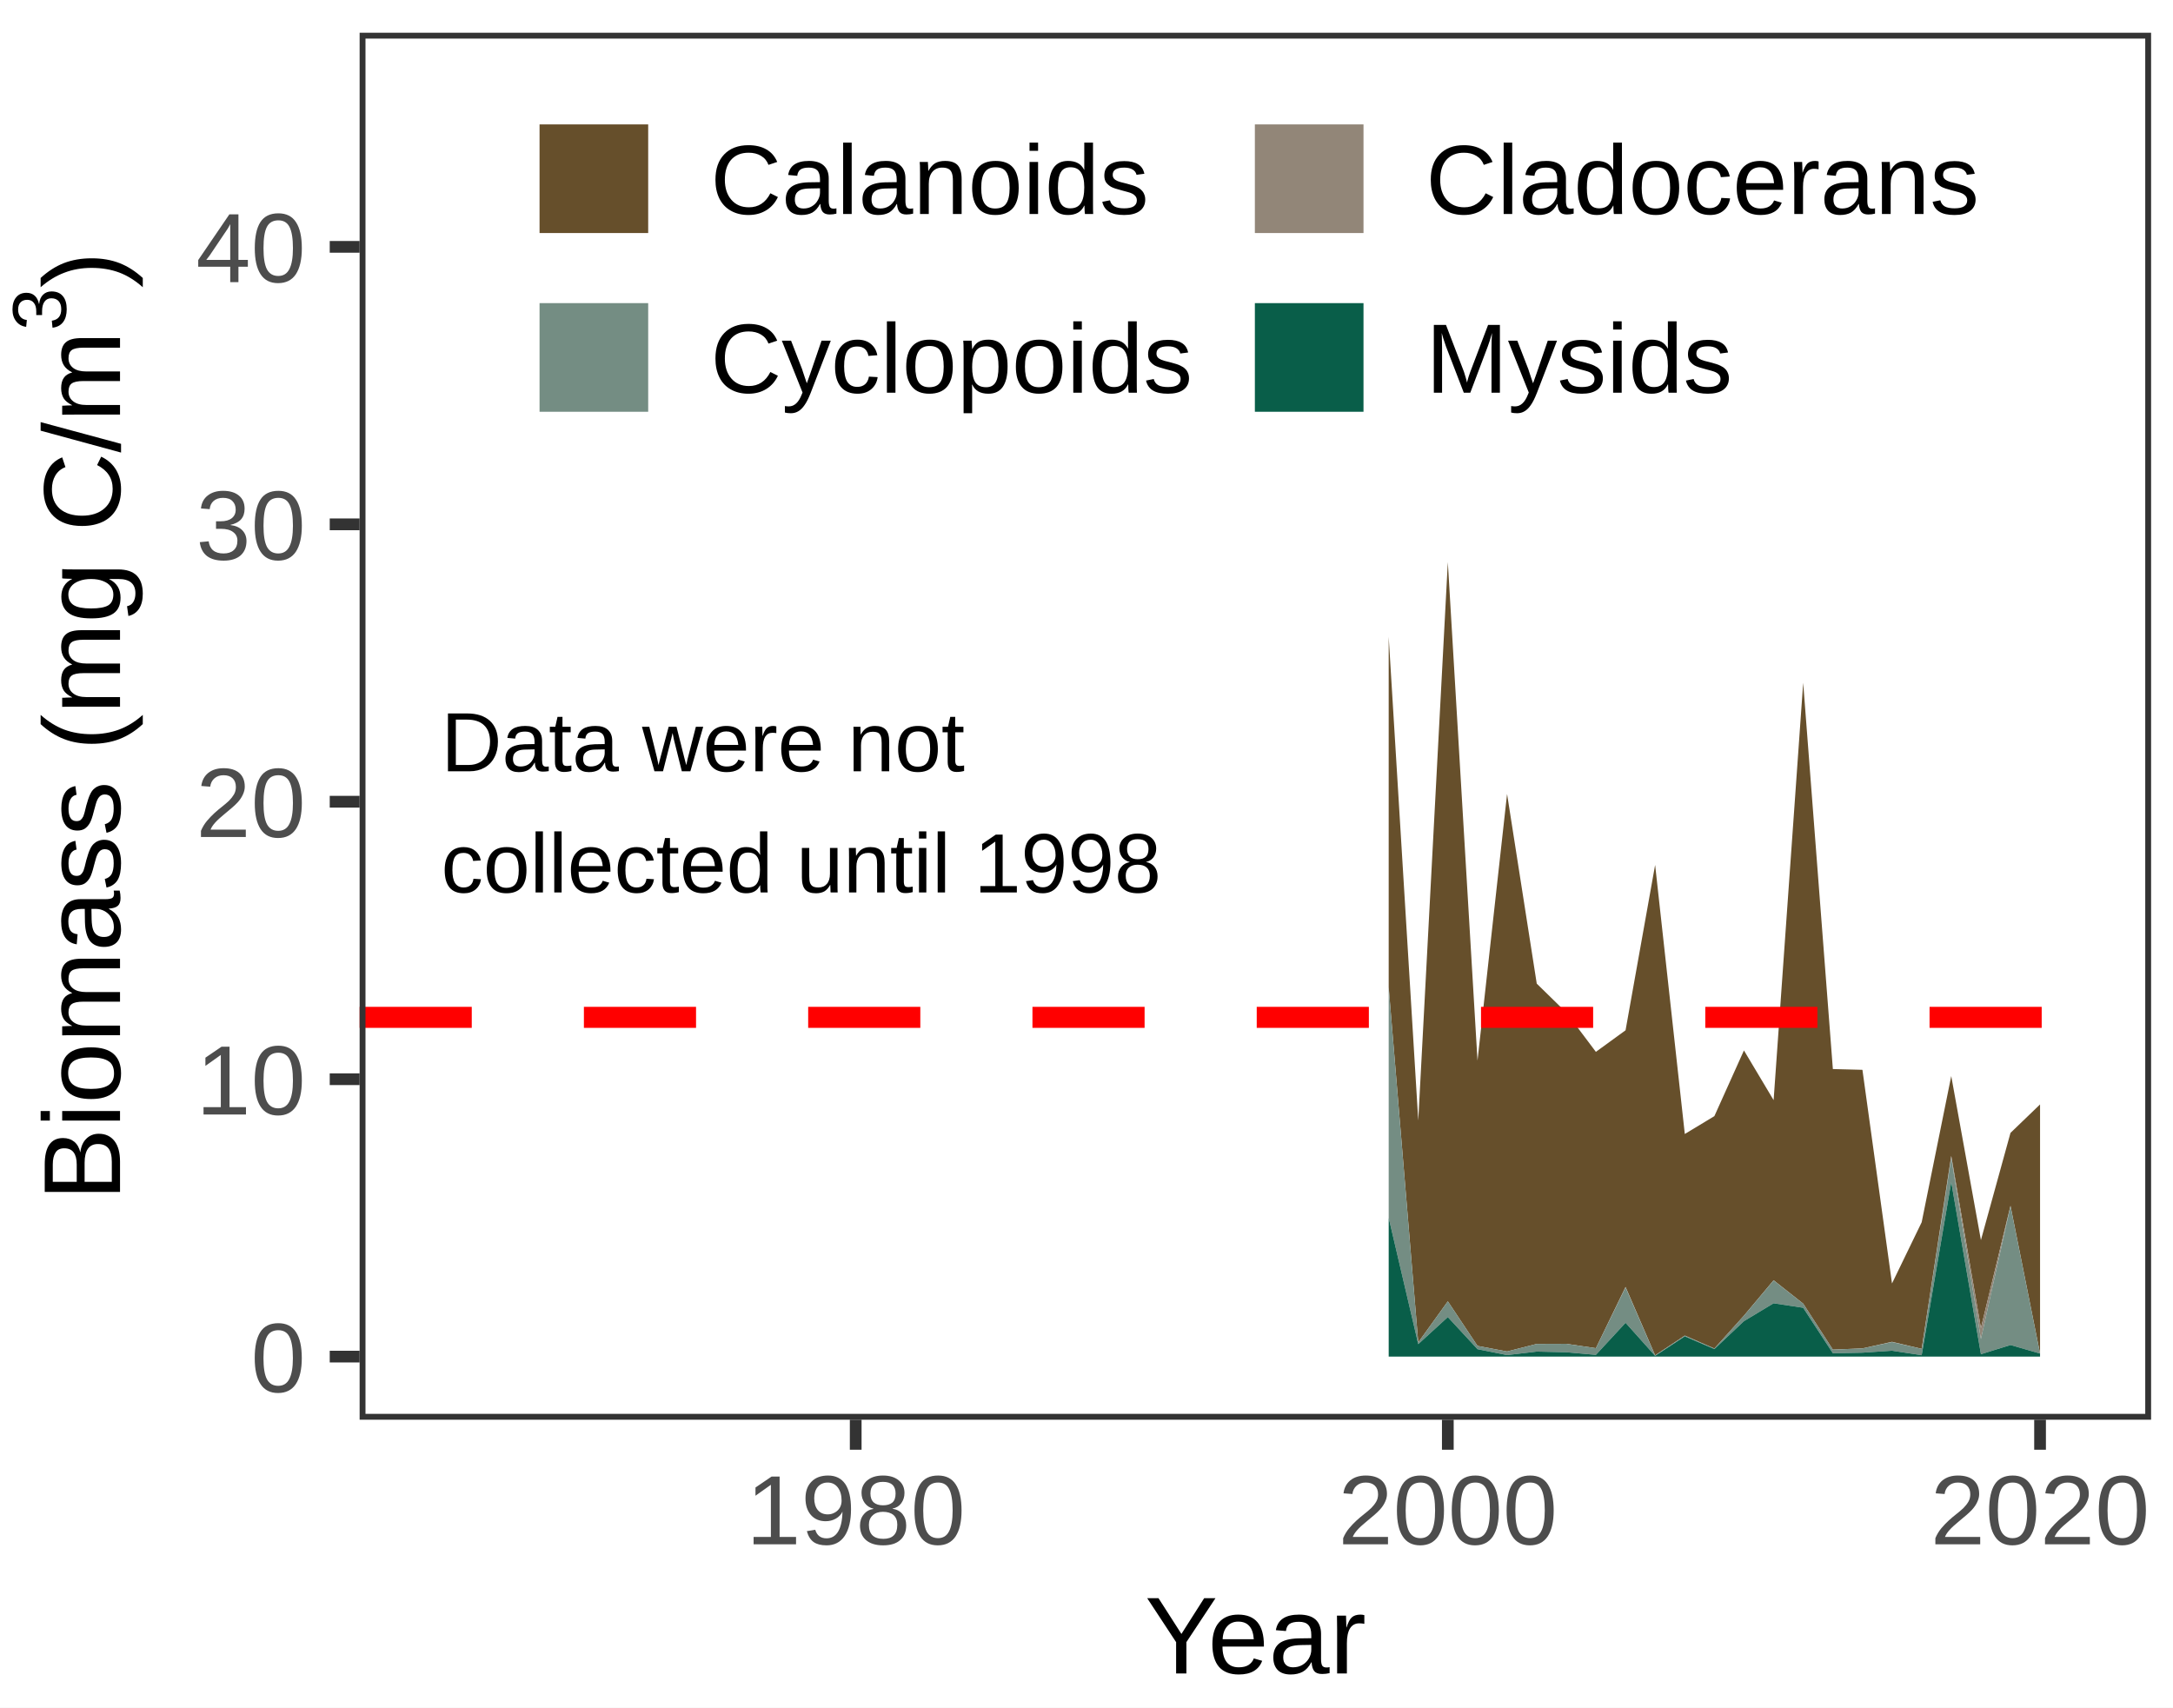
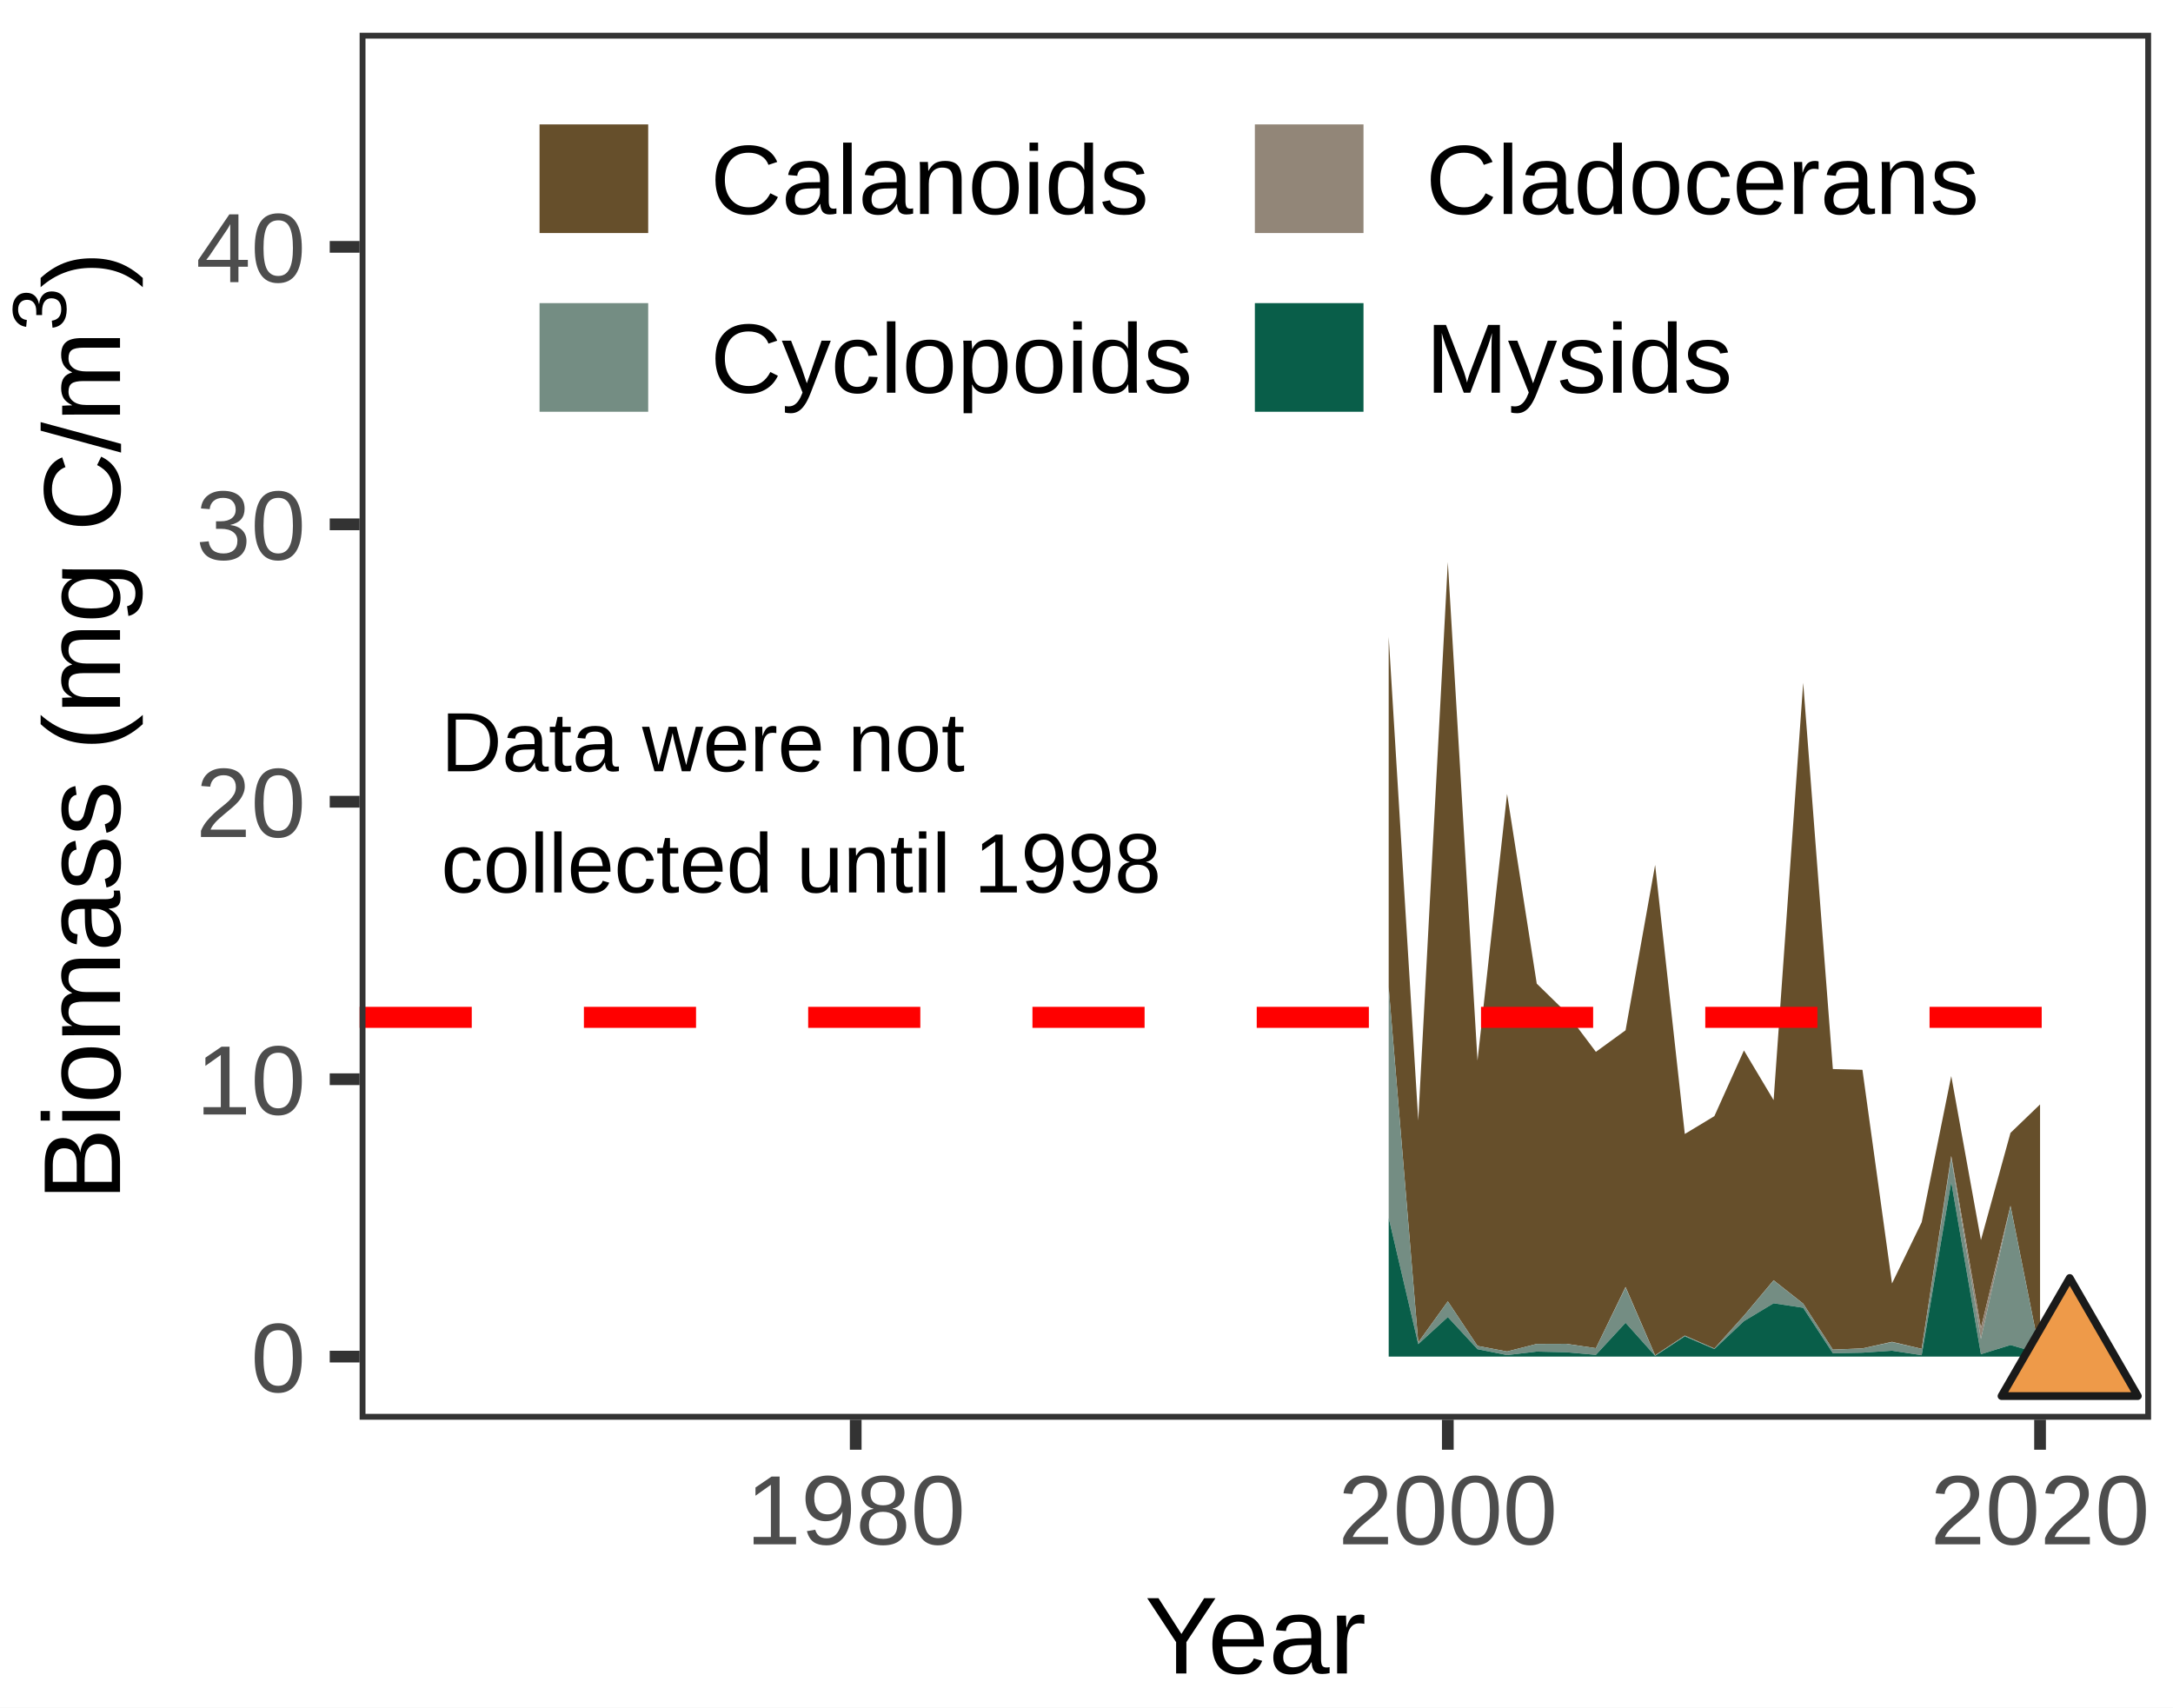
<svg xmlns="http://www.w3.org/2000/svg" class="svglite" width="198.43pt" height="155.91pt" viewBox="0 0 198.43 155.91">
  <defs>
    <style type="text/css">
    .svglite line, .svglite polyline, .svglite polygon, .svglite path, .svglite rect, .svglite circle {
      fill: none;
      stroke: #000000;
      stroke-linecap: round;
      stroke-linejoin: round;
      stroke-miterlimit: 10.00;
    }
  </style>
  </defs>
  <rect width="100%" height="100%" style="stroke: none; fill: #FFFFFF;" />
  <defs>
    <clipPath id="cpMC4wMHwxOTguNDN8MC4wMHwxNTUuOTE=">
      <rect x="0.00" y="0.00" width="198.43" height="155.91" />
    </clipPath>
  </defs>
  <g clip-path="url(#cpMC4wMHwxOTguNDN8MC4wMHwxNTUuOTE=)">
    <rect x="0.00" y="0.00" width="198.43" height="155.91" style="stroke-width: 1.07; stroke: #FFFFFF; fill: #FFFFFF;" />
  </g>
  <defs>
    <clipPath id="cpMzIuODR8MTk2LjQzfDIuOTl8MTI5LjY0">
      <rect x="32.84" y="2.99" width="163.59" height="126.65" />
    </clipPath>
  </defs>
  <g clip-path="url(#cpMzIuODR8MTk2LjQzfDIuOTl8MTI5LjY0)">
    <rect x="32.84" y="2.99" width="163.59" height="126.65" style="stroke-width: 1.07; stroke: none; fill: #FFFFFF;" />
    <polygon points="126.81,58.15 129.51,102.32 132.21,51.33 134.92,96.85 137.62,72.50 140.33,89.82 143.03,92.46 145.73,96.05 148.44,94.08 151.14,78.98 153.85,103.55 156.55,101.92 159.25,95.92 161.96,100.46 164.66,62.35 167.37,97.62 170.07,97.69 172.77,117.20 175.48,111.61 178.18,98.26 180.89,113.24 183.59,103.45 186.29,100.85 186.29,123.60 183.59,110.11 180.89,121.27 178.18,105.56 175.48,123.17 172.77,122.53 170.07,123.13 167.37,123.24 164.66,119.04 161.96,116.91 159.25,120.14 156.55,123.14 153.85,121.96 151.14,123.76 148.44,117.52 145.73,123.11 143.03,122.71 140.33,122.72 137.62,123.41 134.92,122.90 132.21,118.83 129.51,122.58 126.81,90.15 " style="stroke-width: 0.00; stroke: none; fill: #664F2B;" />
    <polyline points="126.81,58.15 129.51,102.32 132.21,51.33 134.92,96.85 137.62,72.50 140.33,89.82 143.03,92.46 145.73,96.05 148.44,94.08 151.14,78.98 153.85,103.55 156.55,101.92 159.25,95.92 161.96,100.46 164.66,62.35 167.37,97.62 170.07,97.69 172.77,117.20 175.48,111.61 178.18,98.26 180.89,113.24 183.59,103.45 186.29,100.85 " style="stroke-width: 1.07; stroke: none;" />
    <polygon points="126.81,90.15 129.51,122.58 132.21,118.83 134.92,122.90 137.62,123.41 140.33,122.72 143.03,122.71 145.73,123.11 148.44,117.52 151.14,123.76 153.85,121.96 156.55,123.14 159.25,120.14 161.96,116.91 164.66,119.04 167.37,123.24 170.07,123.13 172.77,122.53 175.48,123.17 178.18,105.56 180.89,121.27 183.59,110.11 186.29,123.60 186.29,123.60 183.59,110.13 180.89,122.27 178.18,105.74 175.48,123.17 172.77,122.55 170.07,123.13 167.37,123.24 164.66,119.04 161.96,116.92 159.25,120.14 156.55,123.14 153.85,121.96 151.14,123.77 148.44,117.56 145.73,123.11 143.03,122.71 140.33,122.72 137.62,123.41 134.92,122.90 132.21,118.83 129.51,122.58 126.81,90.15 " style="stroke-width: 0.00; stroke: none; fill: #928678;" />
    <polyline points="126.81,90.15 129.51,122.58 132.21,118.83 134.92,122.90 137.62,123.41 140.33,122.72 143.03,122.71 145.73,123.11 148.44,117.52 151.14,123.76 153.85,121.96 156.55,123.14 159.25,120.14 161.96,116.91 164.66,119.04 167.37,123.24 170.07,123.13 172.77,122.53 175.48,123.17 178.18,105.56 180.89,121.27 183.59,110.11 186.29,123.60 " style="stroke-width: 1.07; stroke: none;" />
    <polygon points="126.81,90.15 129.51,122.58 132.21,118.83 134.92,122.90 137.62,123.41 140.33,122.72 143.03,122.71 145.73,123.11 148.44,117.56 151.14,123.77 153.85,121.96 156.55,123.14 159.25,120.14 161.96,116.92 164.66,119.04 167.37,123.24 170.07,123.13 172.77,122.55 175.48,123.17 178.18,105.74 180.89,122.27 183.59,110.13 186.29,123.60 186.29,123.60 183.59,122.82 180.89,123.66 178.18,107.94 175.48,123.75 172.77,123.34 170.07,123.52 167.37,123.57 164.66,119.42 161.96,119.01 159.25,120.64 156.55,123.19 153.85,122.03 151.14,123.81 148.44,120.79 145.73,123.72 143.03,123.48 140.33,123.42 137.62,123.74 134.92,123.20 132.21,120.27 129.51,122.74 126.81,111.21 " style="stroke-width: 0.00; stroke: none; fill: #748D83;" />
    <polyline points="126.81,90.15 129.51,122.58 132.21,118.83 134.92,122.90 137.62,123.41 140.33,122.72 143.03,122.71 145.73,123.11 148.44,117.56 151.14,123.77 153.85,121.96 156.55,123.14 159.25,120.14 161.96,116.92 164.66,119.04 167.37,123.24 170.07,123.13 172.77,122.55 175.48,123.17 178.18,105.74 180.89,122.27 183.59,110.13 186.29,123.60 " style="stroke-width: 1.07; stroke: none;" />
    <polygon points="126.81,111.21 129.51,122.74 132.21,120.27 134.92,123.20 137.62,123.74 140.33,123.42 143.03,123.48 145.73,123.72 148.44,120.79 151.14,123.81 153.85,122.03 156.55,123.19 159.25,120.64 161.96,119.01 164.66,119.42 167.37,123.57 170.07,123.52 172.77,123.34 175.48,123.75 178.18,107.94 180.89,123.66 183.59,122.82 186.29,123.60 186.29,123.88 183.59,123.88 180.89,123.88 178.18,123.88 175.48,123.88 172.77,123.88 170.07,123.88 167.37,123.88 164.66,123.88 161.96,123.88 159.25,123.88 156.55,123.88 153.85,123.88 151.14,123.88 148.44,123.88 145.73,123.88 143.03,123.88 140.33,123.88 137.62,123.88 134.92,123.88 132.21,123.88 129.51,123.88 126.81,123.88 " style="stroke-width: 0.00; stroke: none; fill: #095E49;" />
    <polyline points="126.81,111.21 129.51,122.74 132.21,120.27 134.92,123.20 137.62,123.74 140.33,123.42 143.03,123.48 145.73,123.72 148.44,120.79 151.14,123.81 153.85,122.03 156.55,123.19 159.25,120.64 161.96,119.01 164.66,119.42 167.37,123.57 170.07,123.52 172.77,123.34 175.48,123.75 178.18,107.94 180.89,123.66 183.59,122.82 186.29,123.60 " style="stroke-width: 1.07; stroke: none;" />
+     <polygon points="189.00,116.70 195.22,127.48 182.77,127.48 " style="stroke-width: 0.71; stroke: #1A1A1A; fill: #EE9A49;" />
    <line x1="32.84" y1="92.90" x2="196.43" y2="92.90" style="stroke-width: 1.92; stroke: #FF0000; stroke-dasharray: 10.24,10.24; stroke-linecap: butt;" />
    <text x="40.28" y="70.43" style="font-size: 7.68px; font-family: Arial;" textLength="49.92px" lengthAdjust="spacingAndGlyphs">Data were not </text>
    <text x="40.28" y="81.49" style="font-size: 7.68px; font-family: Arial;" textLength="67.85px" lengthAdjust="spacingAndGlyphs"> collected until 1998</text>
    <rect x="32.84" y="2.99" width="163.59" height="126.65" style="stroke-width: 1.07; stroke: #333333;" />
  </g>
  <g clip-path="url(#cpMC4wMHwxOTguNDN8MC4wMHwxNTUuOTE=)">
    <text x="27.91" y="127.11" text-anchor="end" style="font-size: 9.00px; fill: #4D4D4D; font-family: Arial;" textLength="5.00px" lengthAdjust="spacingAndGlyphs">0</text>
    <text x="27.91" y="101.77" text-anchor="end" style="font-size: 9.00px; fill: #4D4D4D; font-family: Arial;" textLength="10.01px" lengthAdjust="spacingAndGlyphs">10</text>
    <text x="27.91" y="76.43" text-anchor="end" style="font-size: 9.00px; fill: #4D4D4D; font-family: Arial;" textLength="10.01px" lengthAdjust="spacingAndGlyphs">20</text>
    <text x="27.91" y="51.10" text-anchor="end" style="font-size: 9.00px; fill: #4D4D4D; font-family: Arial;" textLength="10.01px" lengthAdjust="spacingAndGlyphs">30</text>
    <text x="27.91" y="25.76" text-anchor="end" style="font-size: 9.00px; fill: #4D4D4D; font-family: Arial;" textLength="10.01px" lengthAdjust="spacingAndGlyphs">40</text>
    <polyline points="30.11,123.88 32.84,123.88 " style="stroke-width: 1.07; stroke: #333333; stroke-linecap: butt;" />
    <polyline points="30.11,98.55 32.84,98.55 " style="stroke-width: 1.07; stroke: #333333; stroke-linecap: butt;" />
    <polyline points="30.11,73.21 32.84,73.21 " style="stroke-width: 1.07; stroke: #333333; stroke-linecap: butt;" />
    <polyline points="30.11,47.88 32.84,47.88 " style="stroke-width: 1.07; stroke: #333333; stroke-linecap: butt;" />
    <polyline points="30.11,22.54 32.84,22.54 " style="stroke-width: 1.07; stroke: #333333; stroke-linecap: butt;" />
    <polyline points="78.14,132.38 78.14,129.64 " style="stroke-width: 1.07; stroke: #333333; stroke-linecap: butt;" />
    <polyline points="132.21,132.38 132.21,129.64 " style="stroke-width: 1.07; stroke: #333333; stroke-linecap: butt;" />
    <polyline points="186.29,132.38 186.29,129.64 " style="stroke-width: 1.07; stroke: #333333; stroke-linecap: butt;" />
    <text x="78.14" y="141.02" text-anchor="middle" style="font-size: 9.00px; fill: #4D4D4D; font-family: Arial;" textLength="20.02px" lengthAdjust="spacingAndGlyphs">1980</text>
    <text x="132.21" y="141.02" text-anchor="middle" style="font-size: 9.00px; fill: #4D4D4D; font-family: Arial;" textLength="20.02px" lengthAdjust="spacingAndGlyphs">2000</text>
    <text x="186.29" y="141.02" text-anchor="middle" style="font-size: 9.00px; fill: #4D4D4D; font-family: Arial;" textLength="20.02px" lengthAdjust="spacingAndGlyphs">2020</text>
    <text x="114.64" y="152.81" text-anchor="middle" style="font-size: 10.00px; font-family: Arial;" textLength="20.22px" lengthAdjust="spacingAndGlyphs">Year</text>
    <text transform="translate(10.96,109.67) rotate(-90)" style="font-size: 10.00px; font-family: Arial;" textLength="79.48px" lengthAdjust="spacingAndGlyphs">Biomass (mg C/m</text>
    <text transform="translate(6.03,30.19) rotate(-90)" style="font-size: 7.00px; font-family: Arial;" textLength="3.90px" lengthAdjust="spacingAndGlyphs">3</text>
    <text transform="translate(10.96,26.29) rotate(-90)" style="font-size: 10.00px; font-family: Arial;" textLength="3.33px" lengthAdjust="spacingAndGlyphs">)</text>
    <rect x="48.56" y="10.65" width="11.34" height="11.34" style="stroke-width: 1.07; stroke: none; fill: #FFFFFF;" />
    <rect x="49.27" y="11.36" width="9.92" height="9.92" style="stroke-width: 1.07; stroke: none; stroke-linecap: square; stroke-linejoin: miter; fill: #664F2B;" />
    <rect x="113.88" y="10.65" width="11.34" height="11.34" style="stroke-width: 1.07; stroke: none; fill: #FFFFFF;" />
    <rect x="114.59" y="11.36" width="9.92" height="9.92" style="stroke-width: 1.07; stroke: none; stroke-linecap: square; stroke-linejoin: miter; fill: #928678;" />
    <rect x="48.56" y="26.97" width="11.34" height="11.34" style="stroke-width: 1.07; stroke: none; fill: #FFFFFF;" />
    <rect x="49.27" y="27.68" width="9.92" height="9.92" style="stroke-width: 1.07; stroke: none; stroke-linecap: square; stroke-linejoin: miter; fill: #748D83;" />
    <rect x="113.88" y="26.97" width="11.34" height="11.34" style="stroke-width: 1.07; stroke: none; fill: #FFFFFF;" />
    <rect x="114.59" y="27.68" width="9.92" height="9.92" style="stroke-width: 1.07; stroke: none; stroke-linecap: square; stroke-linejoin: miter; fill: #095E49;" />
    <text x="64.88" y="19.54" style="font-size: 9.00px; font-family: Arial;" textLength="40.02px" lengthAdjust="spacingAndGlyphs">Calanoids</text>
    <text x="130.20" y="19.54" style="font-size: 9.00px; font-family: Arial;" textLength="50.52px" lengthAdjust="spacingAndGlyphs">Cladocerans</text>
    <text x="64.88" y="35.86" style="font-size: 9.00px; font-family: Arial;" textLength="44.02px" lengthAdjust="spacingAndGlyphs">Cyclopoids</text>
    <text x="130.20" y="35.86" style="font-size: 9.00px; font-family: Arial;" textLength="28.00px" lengthAdjust="spacingAndGlyphs">Mysids</text>
  </g>
</svg>
